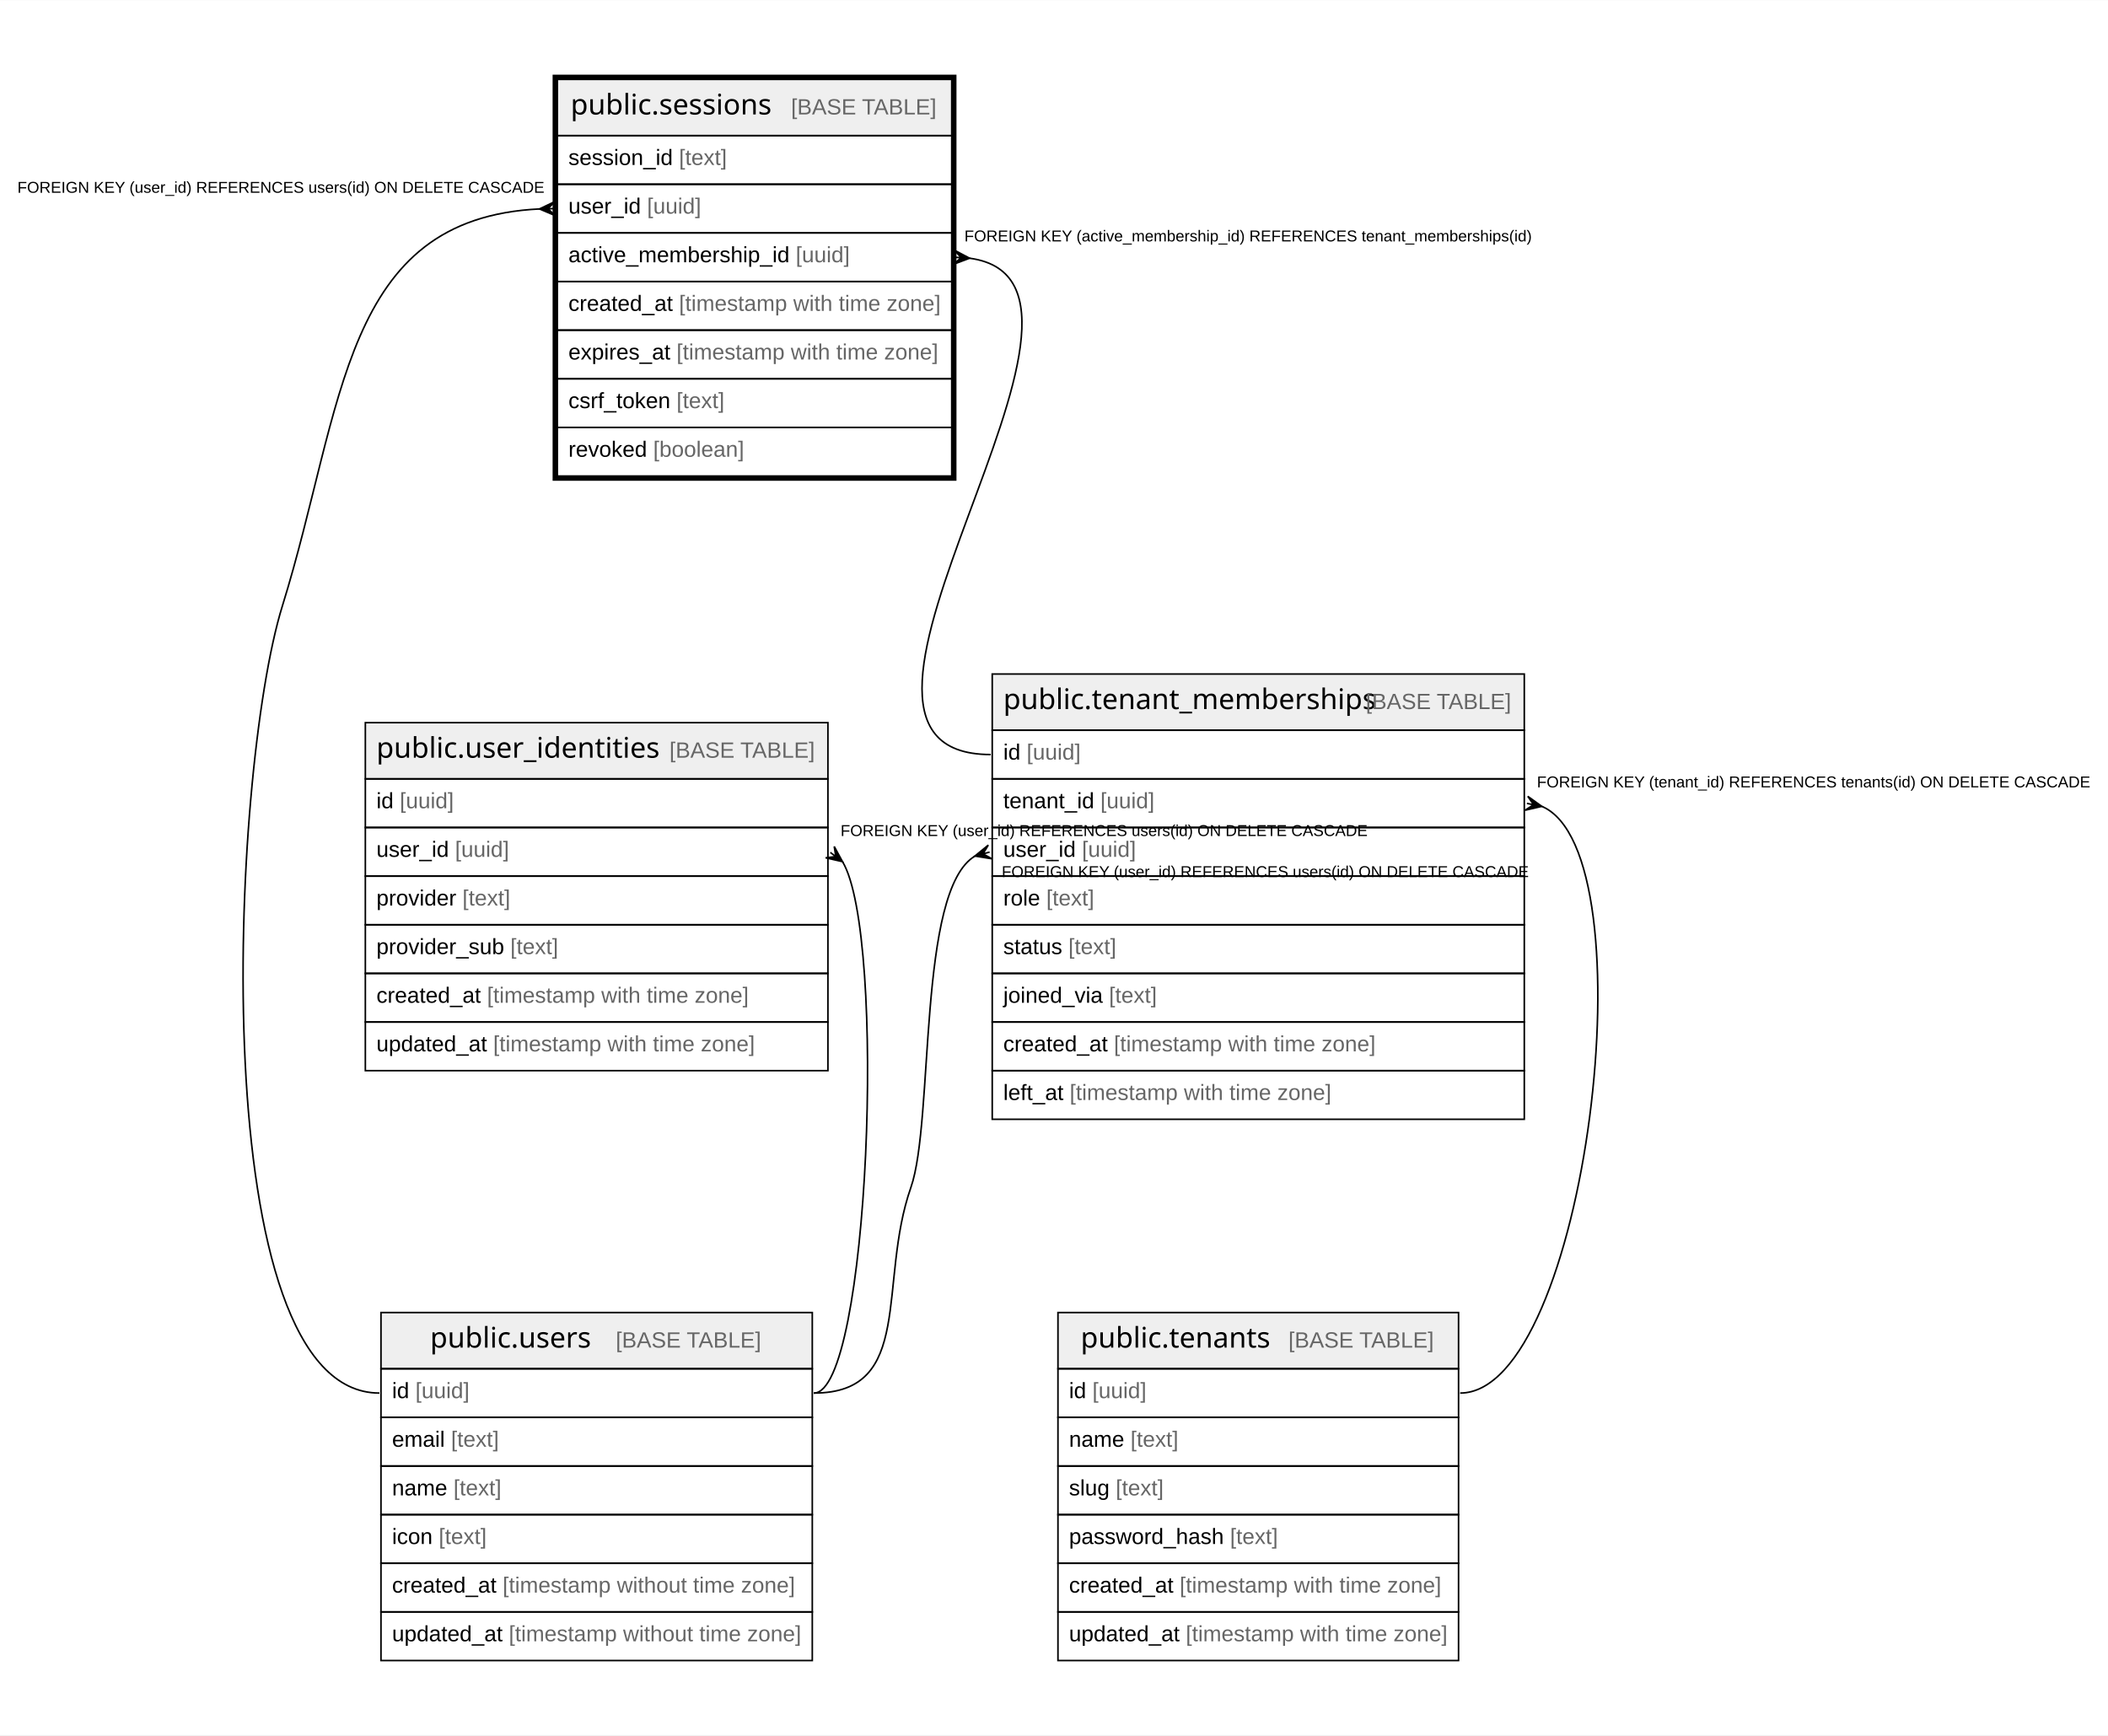
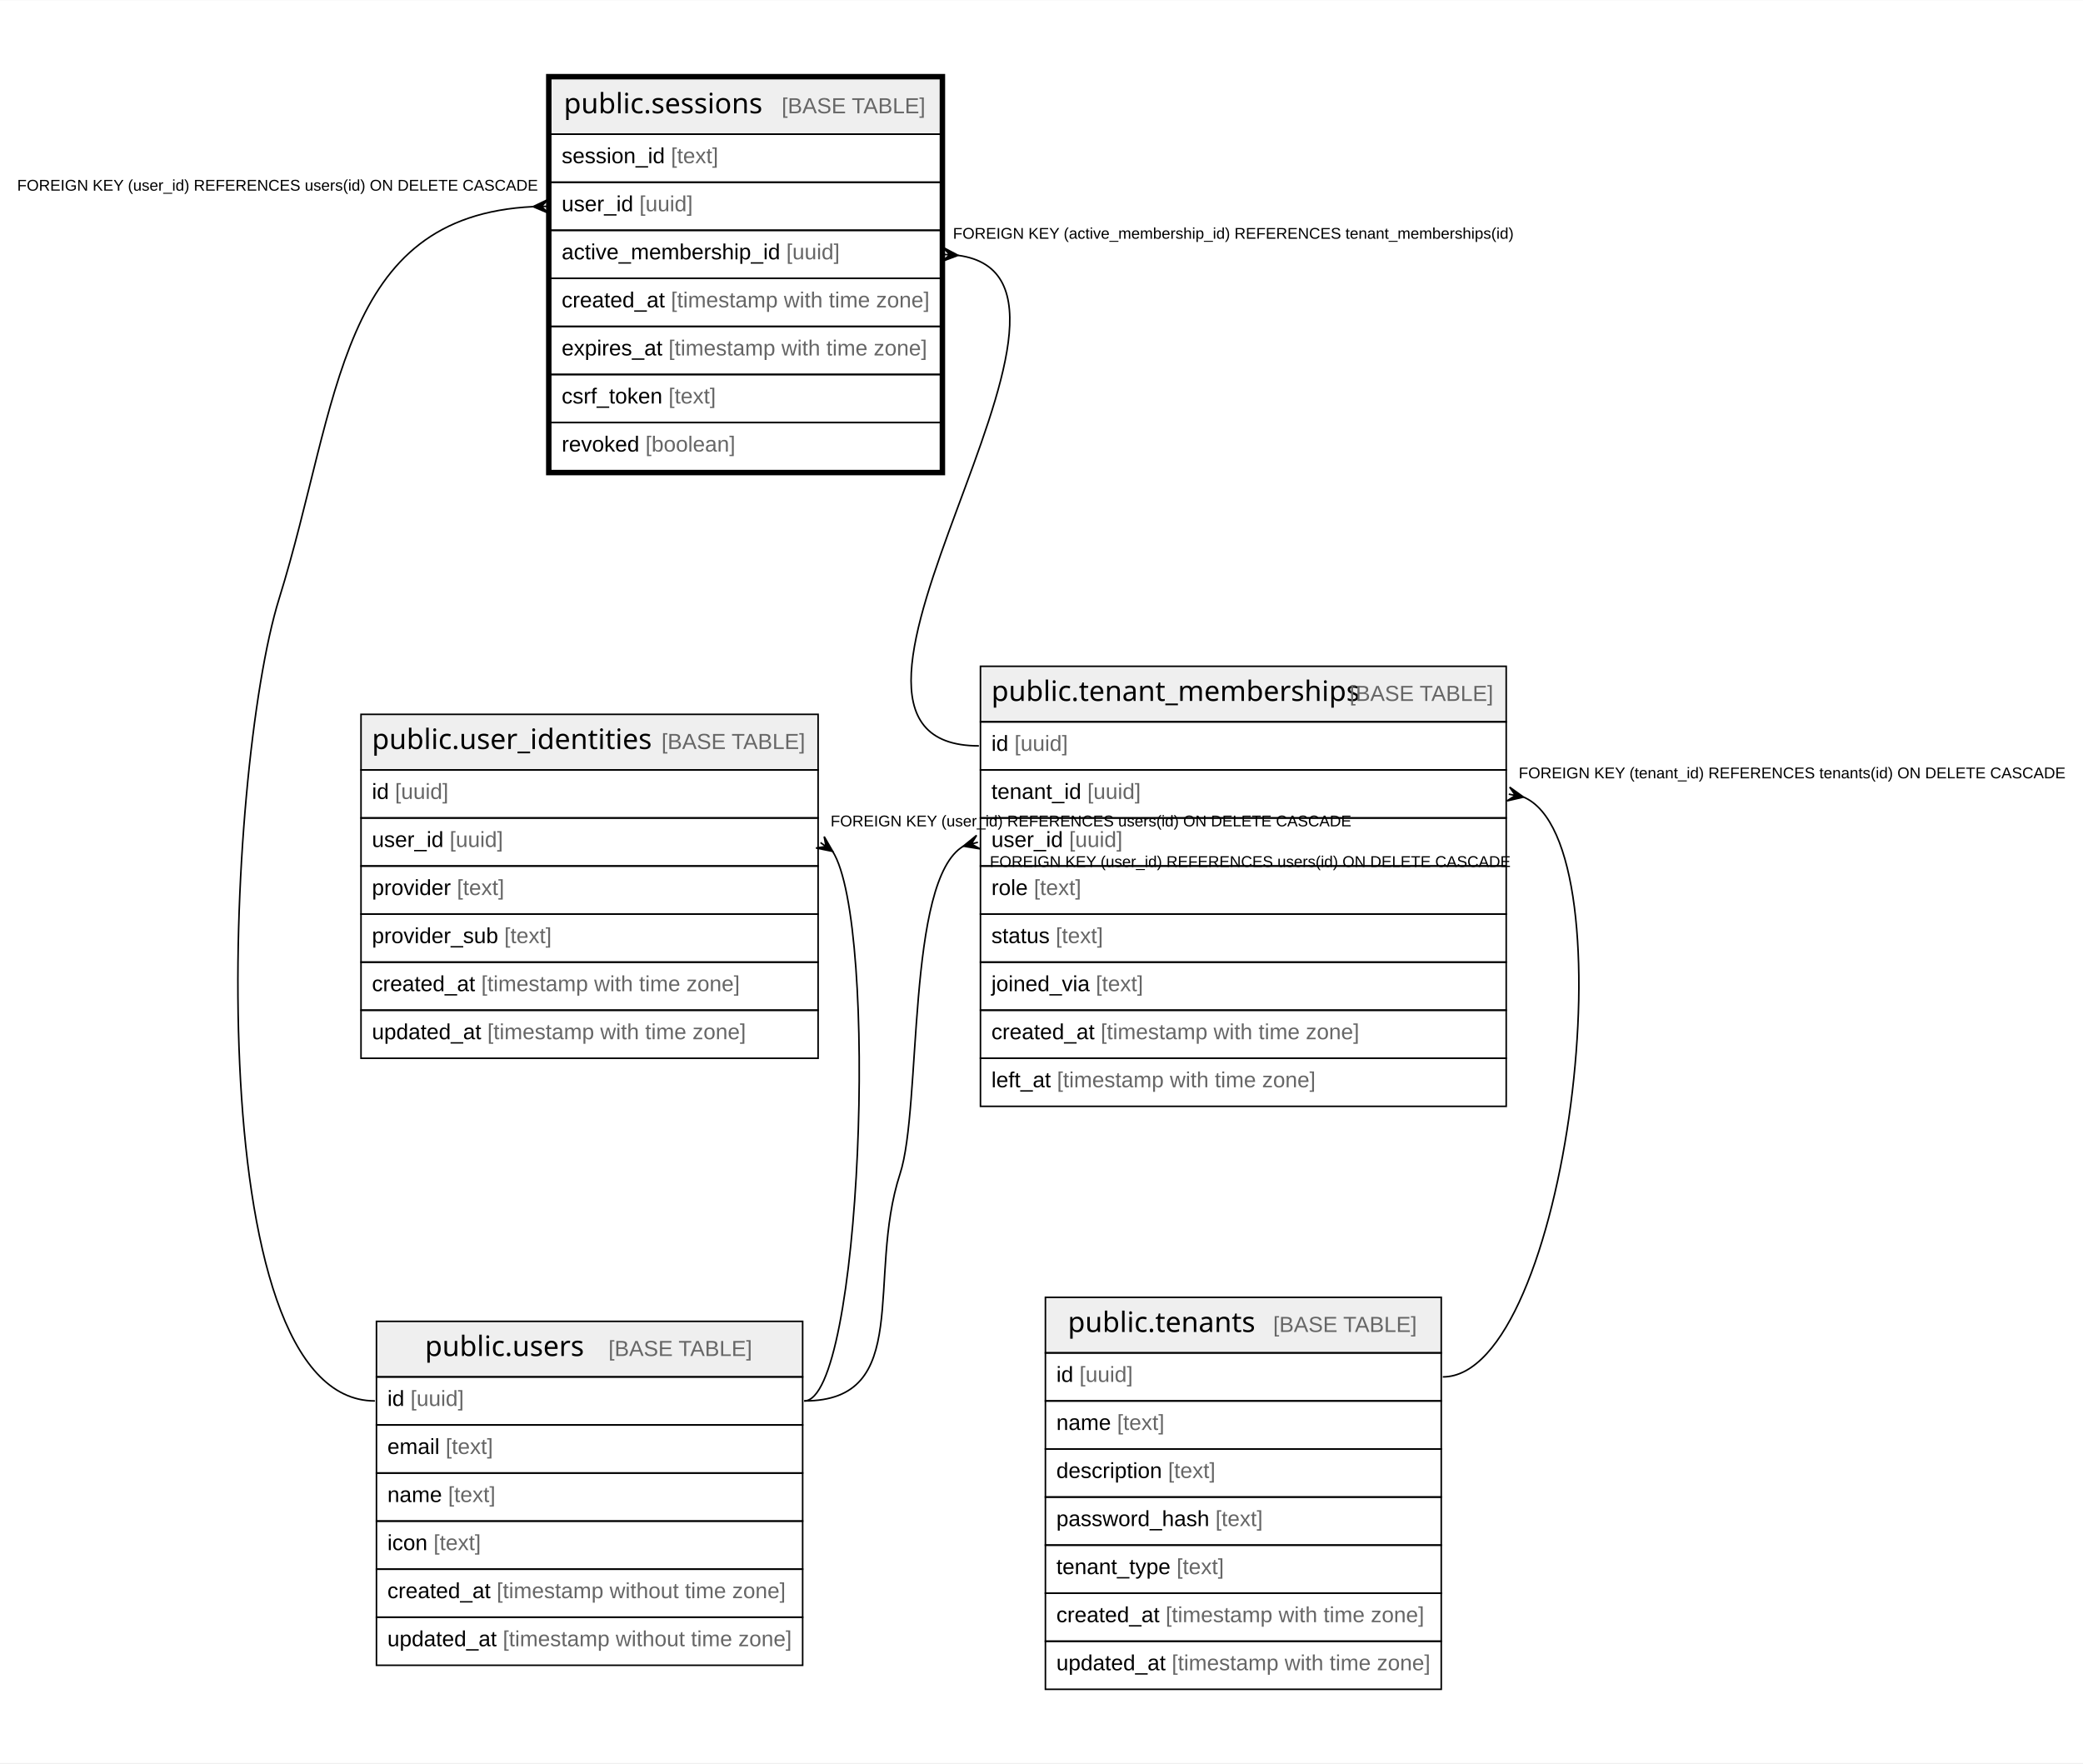
- <svg xmlns="http://www.w3.org/2000/svg" width="1335pt" height="1099pt" viewBox="0.00 0.00 1334.98 1098.80">
-   <g id="graph0" class="graph" transform="scale(1 1) rotate(0) translate(4 1094.8)">
-     <polygon fill="white" stroke="none" points="-4,4 -4,-1094.8 1330.98,-1094.8 1330.98,4 -4,4" />
+ <svg xmlns="http://www.w3.org/2000/svg" width="1335pt" height="1130pt" viewBox="0.00 0.00 1334.98 1129.60">
+   <g id="graph0" class="graph" transform="scale(1 1) rotate(0) translate(4 1125.6)">
+     <polygon fill="white" stroke="none" points="-4,4 -4,-1125.6 1330.98,-1125.6 1330.98,4 -4,4" />
    <g id="node1" class="node">
-       <polygon fill="#efefef" stroke="none" points="348.96,-1009 348.96,-1044.6 598.73,-1044.6 598.73,-1009 348.96,-1009" />
-       <polygon fill="none" stroke="black" points="348.96,-1009 348.96,-1044.6 598.73,-1044.6 598.73,-1009 348.96,-1009" />
-       <text text-anchor="start" x="357.35" y="-1022.4" font-family="Arial Bold" font-size="18.00">public.sessions</text>
-       <text text-anchor="start" x="465.85" y="-1022.4" font-family="Arial" font-size="14.00">    </text>
-       <text text-anchor="start" x="496.97" y="-1022.4" font-family="Arial" font-size="14.00" fill="#666666">[BASE TABLE]</text>
+       <polygon fill="#efefef" stroke="none" points="348.96,-1039.8 348.96,-1075.4 598.73,-1075.4 598.73,-1039.8 348.96,-1039.8" />
+       <polygon fill="none" stroke="black" points="348.96,-1039.8 348.96,-1075.4 598.73,-1075.4 598.73,-1039.8 348.96,-1039.8" />
+       <text text-anchor="start" x="357.35" y="-1053.2" font-family="Arial Bold" font-size="18.00">public.sessions</text>
+       <text text-anchor="start" x="465.85" y="-1053.2" font-family="Arial" font-size="14.00">    </text>
+       <text text-anchor="start" x="496.97" y="-1053.2" font-family="Arial" font-size="14.00" fill="#666666">[BASE TABLE]</text>
+       <polygon fill="none" stroke="black" points="348.96,-1009 348.96,-1039.8 598.73,-1039.8 598.73,-1009 348.96,-1009" />
+       <text text-anchor="start" x="355.96" y="-1021.2" font-family="Arial" font-size="14.00">session_id </text>
+       <text text-anchor="start" x="426" y="-1021.2" font-family="Arial" font-size="14.00" fill="#666666">[text]</text>
      <polygon fill="none" stroke="black" points="348.96,-978.2 348.96,-1009 598.73,-1009 598.73,-978.2 348.96,-978.2" />
-       <text text-anchor="start" x="355.96" y="-990.4" font-family="Arial" font-size="14.00">session_id </text>
-       <text text-anchor="start" x="426" y="-990.4" font-family="Arial" font-size="14.00" fill="#666666">[text]</text>
+       <text text-anchor="start" x="355.96" y="-990.4" font-family="Arial" font-size="14.00">user_id </text>
+       <text text-anchor="start" x="405.77" y="-990.4" font-family="Arial" font-size="14.00" fill="#666666">[uuid]</text>
      <polygon fill="none" stroke="black" points="348.96,-947.4 348.96,-978.2 598.73,-978.2 598.73,-947.4 348.96,-947.4" />
-       <text text-anchor="start" x="355.96" y="-959.6" font-family="Arial" font-size="14.00">user_id </text>
-       <text text-anchor="start" x="405.77" y="-959.6" font-family="Arial" font-size="14.00" fill="#666666">[uuid]</text>
+       <text text-anchor="start" x="355.96" y="-959.6" font-family="Arial" font-size="14.00">active_membership_id </text>
+       <text text-anchor="start" x="499.92" y="-959.6" font-family="Arial" font-size="14.00" fill="#666666">[uuid]</text>
      <polygon fill="none" stroke="black" points="348.96,-916.6 348.96,-947.4 598.73,-947.4 598.73,-916.6 348.96,-916.6" />
-       <text text-anchor="start" x="355.96" y="-928.8" font-family="Arial" font-size="14.00">active_membership_id </text>
-       <text text-anchor="start" x="499.92" y="-928.8" font-family="Arial" font-size="14.00" fill="#666666">[uuid]</text>
+       <text text-anchor="start" x="355.96" y="-928.8" font-family="Arial" font-size="14.00">created_at </text>
+       <text text-anchor="start" x="426.01" y="-928.8" font-family="Arial" font-size="14.00" fill="#666666">[timestamp with time zone]</text>
      <polygon fill="none" stroke="black" points="348.96,-885.8 348.96,-916.6 598.73,-916.6 598.73,-885.8 348.96,-885.8" />
-       <text text-anchor="start" x="355.96" y="-898" font-family="Arial" font-size="14.00">created_at </text>
-       <text text-anchor="start" x="426.01" y="-898" font-family="Arial" font-size="14.00" fill="#666666">[timestamp with time zone]</text>
+       <text text-anchor="start" x="355.96" y="-898" font-family="Arial" font-size="14.00">expires_at </text>
+       <text text-anchor="start" x="424.44" y="-898" font-family="Arial" font-size="14.00" fill="#666666">[timestamp with time zone]</text>
      <polygon fill="none" stroke="black" points="348.96,-855 348.96,-885.8 598.73,-885.8 598.73,-855 348.96,-855" />
-       <text text-anchor="start" x="355.96" y="-867.2" font-family="Arial" font-size="14.00">expires_at </text>
-       <text text-anchor="start" x="424.44" y="-867.2" font-family="Arial" font-size="14.00" fill="#666666">[timestamp with time zone]</text>
+       <text text-anchor="start" x="355.96" y="-867.2" font-family="Arial" font-size="14.00">csrf_token </text>
+       <text text-anchor="start" x="424.44" y="-867.2" font-family="Arial" font-size="14.00" fill="#666666">[text]</text>
      <polygon fill="none" stroke="black" points="348.96,-824.2 348.96,-855 598.73,-855 598.73,-824.2 348.96,-824.2" />
-       <text text-anchor="start" x="355.96" y="-836.4" font-family="Arial" font-size="14.00">csrf_token </text>
-       <text text-anchor="start" x="424.44" y="-836.4" font-family="Arial" font-size="14.00" fill="#666666">[text]</text>
-       <polygon fill="none" stroke="black" points="348.96,-793.4 348.96,-824.2 598.73,-824.2 598.73,-793.4 348.96,-793.4" />
-       <text text-anchor="start" x="355.96" y="-805.6" font-family="Arial" font-size="14.00">revoked </text>
-       <text text-anchor="start" x="409.66" y="-805.6" font-family="Arial" font-size="14.00" fill="#666666">[boolean]</text>
-       <polygon fill="none" stroke="black" stroke-width="3" points="347.46,-791.9 347.46,-1046.1 600.23,-1046.1 600.23,-791.9 347.46,-791.9" />
+       <text text-anchor="start" x="355.96" y="-836.4" font-family="Arial" font-size="14.00">revoked </text>
+       <text text-anchor="start" x="409.66" y="-836.4" font-family="Arial" font-size="14.00" fill="#666666">[boolean]</text>
+       <polygon fill="none" stroke="black" stroke-width="3" points="347.46,-822.7 347.46,-1076.9 600.23,-1076.9 600.23,-822.7 347.46,-822.7" />
    </g>
    <g id="node2" class="node">
-       <polygon fill="#efefef" stroke="none" points="237.27,-228 237.27,-263.6 510.42,-263.6 510.42,-228 237.27,-228" />
-       <polygon fill="none" stroke="black" points="237.27,-228 237.27,-263.6 510.42,-263.6 510.42,-228 237.27,-228" />
-       <text text-anchor="start" x="268.36" y="-241.4" font-family="Arial Bold" font-size="18.00">public.users</text>
-       <text text-anchor="start" x="354.84" y="-241.4" font-family="Arial" font-size="14.00">    </text>
-       <text text-anchor="start" x="385.96" y="-241.4" font-family="Arial" font-size="14.00" fill="#666666">[BASE TABLE]</text>
-       <polygon fill="none" stroke="black" points="237.27,-197.2 237.27,-228 510.42,-228 510.42,-197.2 237.27,-197.2" />
-       <text text-anchor="start" x="244.27" y="-209.4" font-family="Arial" font-size="14.00">id </text>
-       <text text-anchor="start" x="259.06" y="-209.4" font-family="Arial" font-size="14.00" fill="#666666">[uuid]</text>
-       <polygon fill="none" stroke="black" points="237.27,-166.4 237.27,-197.2 510.42,-197.2 510.42,-166.4 237.27,-166.4" />
-       <text text-anchor="start" x="244.27" y="-178.6" font-family="Arial" font-size="14.00">email </text>
-       <text text-anchor="start" x="281.62" y="-178.6" font-family="Arial" font-size="14.00" fill="#666666">[text]</text>
-       <polygon fill="none" stroke="black" points="237.27,-135.6 237.27,-166.4 510.42,-166.4 510.42,-135.6 237.27,-135.6" />
-       <text text-anchor="start" x="244.27" y="-147.8" font-family="Arial" font-size="14.00">name </text>
-       <text text-anchor="start" x="283.18" y="-147.8" font-family="Arial" font-size="14.00" fill="#666666">[text]</text>
-       <polygon fill="none" stroke="black" points="237.27,-104.8 237.27,-135.6 510.42,-135.6 510.42,-104.8 237.27,-104.8" />
-       <text text-anchor="start" x="244.27" y="-117" font-family="Arial" font-size="14.00">icon </text>
-       <text text-anchor="start" x="273.85" y="-117" font-family="Arial" font-size="14.00" fill="#666666">[text]</text>
-       <polygon fill="none" stroke="black" points="237.27,-74 237.27,-104.8 510.42,-104.8 510.42,-74 237.27,-74" />
-       <text text-anchor="start" x="244.27" y="-86.2" font-family="Arial" font-size="14.00">created_at </text>
-       <text text-anchor="start" x="314.32" y="-86.2" font-family="Arial" font-size="14.00" fill="#666666">[timestamp without time zone]</text>
-       <polygon fill="none" stroke="black" points="237.27,-43.2 237.27,-74 510.42,-74 510.42,-43.2 237.27,-43.2" />
-       <text text-anchor="start" x="244.27" y="-55.4" font-family="Arial" font-size="14.00">updated_at </text>
-       <text text-anchor="start" x="318.23" y="-55.4" font-family="Arial" font-size="14.00" fill="#666666">[timestamp without time zone]</text>
+       <polygon fill="#efefef" stroke="none" points="237.27,-243.4 237.27,-279 510.42,-279 510.42,-243.4 237.27,-243.4" />
+       <polygon fill="none" stroke="black" points="237.27,-243.4 237.27,-279 510.42,-279 510.42,-243.4 237.27,-243.4" />
+       <text text-anchor="start" x="268.36" y="-256.8" font-family="Arial Bold" font-size="18.00">public.users</text>
+       <text text-anchor="start" x="354.84" y="-256.8" font-family="Arial" font-size="14.00">    </text>
+       <text text-anchor="start" x="385.96" y="-256.8" font-family="Arial" font-size="14.00" fill="#666666">[BASE TABLE]</text>
+       <polygon fill="none" stroke="black" points="237.27,-212.6 237.27,-243.4 510.42,-243.4 510.42,-212.6 237.27,-212.6" />
+       <text text-anchor="start" x="244.27" y="-224.8" font-family="Arial" font-size="14.00">id </text>
+       <text text-anchor="start" x="259.06" y="-224.8" font-family="Arial" font-size="14.00" fill="#666666">[uuid]</text>
+       <polygon fill="none" stroke="black" points="237.27,-181.8 237.27,-212.6 510.42,-212.6 510.42,-181.8 237.27,-181.8" />
+       <text text-anchor="start" x="244.27" y="-194" font-family="Arial" font-size="14.00">email </text>
+       <text text-anchor="start" x="281.62" y="-194" font-family="Arial" font-size="14.00" fill="#666666">[text]</text>
+       <polygon fill="none" stroke="black" points="237.27,-151 237.27,-181.8 510.42,-181.8 510.42,-151 237.27,-151" />
+       <text text-anchor="start" x="244.27" y="-163.2" font-family="Arial" font-size="14.00">name </text>
+       <text text-anchor="start" x="283.18" y="-163.2" font-family="Arial" font-size="14.00" fill="#666666">[text]</text>
+       <polygon fill="none" stroke="black" points="237.27,-120.2 237.27,-151 510.42,-151 510.42,-120.2 237.27,-120.2" />
+       <text text-anchor="start" x="244.27" y="-132.4" font-family="Arial" font-size="14.00">icon </text>
+       <text text-anchor="start" x="273.85" y="-132.4" font-family="Arial" font-size="14.00" fill="#666666">[text]</text>
+       <polygon fill="none" stroke="black" points="237.27,-89.4 237.27,-120.2 510.42,-120.2 510.42,-89.4 237.27,-89.4" />
+       <text text-anchor="start" x="244.27" y="-101.6" font-family="Arial" font-size="14.00">created_at </text>
+       <text text-anchor="start" x="314.32" y="-101.6" font-family="Arial" font-size="14.00" fill="#666666">[timestamp without time zone]</text>
+       <polygon fill="none" stroke="black" points="237.27,-58.6 237.27,-89.4 510.42,-89.4 510.42,-58.6 237.27,-58.6" />
+       <text text-anchor="start" x="244.27" y="-70.8" font-family="Arial" font-size="14.00">updated_at </text>
+       <text text-anchor="start" x="318.23" y="-70.8" font-family="Arial" font-size="14.00" fill="#666666">[timestamp without time zone]</text>
    </g>
    <g id="edge1" class="edge">
-       <path fill="none" stroke="black" d="M337.89,-962.57C212.34,-956.6 214.11,-837.53 174.85,-711.2 141.71,-604.59 124.64,-212.6 236.27,-212.6" />
-       <polygon fill="black" stroke="black" points="337.63,-962.56 347.52,-967.29 342.96,-962.68 347.29,-962.78 347.29,-962.78 347.29,-962.78 342.96,-962.68 347.73,-958.29 337.63,-962.56" />
-       <text text-anchor="start" x="7" y="-972.8" font-family="Arial" font-size="10.00">FOREIGN KEY (user_id) REFERENCES users(id) ON DELETE CASCADE</text>
+       <path fill="none" stroke="black" d="M337.89,-993.37C212.34,-987.4 214.11,-868.33 174.85,-742 140.7,-632.15 121.24,-228 236.27,-228" />
+       <polygon fill="black" stroke="black" points="337.63,-993.36 347.52,-998.09 342.96,-993.48 347.29,-993.58 347.29,-993.58 347.29,-993.58 342.96,-993.48 347.73,-989.09 337.63,-993.36" />
+       <text text-anchor="start" x="7" y="-1003.6" font-family="Arial" font-size="10.00">FOREIGN KEY (user_id) REFERENCES users(id) ON DELETE CASCADE</text>
    </g>
    <g id="node4" class="node">
-       <polygon fill="#efefef" stroke="none" points="624.37,-632.4 624.37,-668 961.32,-668 961.32,-632.4 624.37,-632.4" />
-       <polygon fill="none" stroke="black" points="624.37,-632.4 624.37,-668 961.32,-668 961.32,-632.4 624.37,-632.4" />
-       <text text-anchor="start" x="631.37" y="-645.8" font-family="Arial Bold" font-size="18.00">public.tenant_memberships</text>
-       <text text-anchor="start" x="829.83" y="-645.8" font-family="Arial" font-size="14.00">    </text>
-       <text text-anchor="start" x="860.95" y="-645.8" font-family="Arial" font-size="14.00" fill="#666666">[BASE TABLE]</text>
+       <polygon fill="#efefef" stroke="none" points="624.37,-663.2 624.37,-698.8 961.32,-698.8 961.32,-663.2 624.37,-663.2" />
+       <polygon fill="none" stroke="black" points="624.37,-663.2 624.37,-698.8 961.32,-698.8 961.32,-663.2 624.37,-663.2" />
+       <text text-anchor="start" x="631.37" y="-676.6" font-family="Arial Bold" font-size="18.00">public.tenant_memberships</text>
+       <text text-anchor="start" x="829.83" y="-676.6" font-family="Arial" font-size="14.00">    </text>
+       <text text-anchor="start" x="860.95" y="-676.6" font-family="Arial" font-size="14.00" fill="#666666">[BASE TABLE]</text>
+       <polygon fill="none" stroke="black" points="624.37,-632.4 624.37,-663.2 961.32,-663.2 961.32,-632.4 624.37,-632.4" />
+       <text text-anchor="start" x="631.37" y="-644.6" font-family="Arial" font-size="14.00">id </text>
+       <text text-anchor="start" x="646.16" y="-644.6" font-family="Arial" font-size="14.00" fill="#666666">[uuid]</text>
      <polygon fill="none" stroke="black" points="624.37,-601.6 624.37,-632.4 961.32,-632.4 961.32,-601.6 624.37,-601.6" />
-       <text text-anchor="start" x="631.37" y="-613.8" font-family="Arial" font-size="14.00">id </text>
-       <text text-anchor="start" x="646.16" y="-613.8" font-family="Arial" font-size="14.00" fill="#666666">[uuid]</text>
+       <text text-anchor="start" x="631.37" y="-613.8" font-family="Arial" font-size="14.00">tenant_id </text>
+       <text text-anchor="start" x="692.87" y="-613.8" font-family="Arial" font-size="14.00" fill="#666666">[uuid]</text>
      <polygon fill="none" stroke="black" points="624.37,-570.8 624.37,-601.6 961.32,-601.6 961.32,-570.8 624.37,-570.8" />
-       <text text-anchor="start" x="631.37" y="-583" font-family="Arial" font-size="14.00">tenant_id </text>
-       <text text-anchor="start" x="692.87" y="-583" font-family="Arial" font-size="14.00" fill="#666666">[uuid]</text>
+       <text text-anchor="start" x="631.37" y="-583" font-family="Arial" font-size="14.00">user_id </text>
+       <text text-anchor="start" x="681.18" y="-583" font-family="Arial" font-size="14.00" fill="#666666">[uuid]</text>
      <polygon fill="none" stroke="black" points="624.37,-540 624.37,-570.8 961.32,-570.8 961.32,-540 624.37,-540" />
-       <text text-anchor="start" x="631.37" y="-552.2" font-family="Arial" font-size="14.00">user_id </text>
-       <text text-anchor="start" x="681.18" y="-552.2" font-family="Arial" font-size="14.00" fill="#666666">[uuid]</text>
+       <text text-anchor="start" x="631.37" y="-552.2" font-family="Arial" font-size="14.00">role </text>
+       <text text-anchor="start" x="658.61" y="-552.2" font-family="Arial" font-size="14.00" fill="#666666">[text]</text>
      <polygon fill="none" stroke="black" points="624.37,-509.2 624.37,-540 961.32,-540 961.32,-509.2 624.37,-509.2" />
-       <text text-anchor="start" x="631.37" y="-521.4" font-family="Arial" font-size="14.00">role </text>
-       <text text-anchor="start" x="658.61" y="-521.4" font-family="Arial" font-size="14.00" fill="#666666">[text]</text>
+       <text text-anchor="start" x="631.37" y="-521.4" font-family="Arial" font-size="14.00">status </text>
+       <text text-anchor="start" x="672.61" y="-521.4" font-family="Arial" font-size="14.00" fill="#666666">[text]</text>
      <polygon fill="none" stroke="black" points="624.37,-478.4 624.37,-509.2 961.32,-509.2 961.32,-478.4 624.37,-478.4" />
-       <text text-anchor="start" x="631.37" y="-490.6" font-family="Arial" font-size="14.00">status </text>
-       <text text-anchor="start" x="672.61" y="-490.6" font-family="Arial" font-size="14.00" fill="#666666">[text]</text>
+       <text text-anchor="start" x="631.37" y="-490.6" font-family="Arial" font-size="14.00">joined_via </text>
+       <text text-anchor="start" x="698.31" y="-490.6" font-family="Arial" font-size="14.00" fill="#666666">[text]</text>
      <polygon fill="none" stroke="black" points="624.37,-447.6 624.37,-478.4 961.32,-478.4 961.32,-447.6 624.37,-447.6" />
-       <text text-anchor="start" x="631.37" y="-459.8" font-family="Arial" font-size="14.00">joined_via </text>
-       <text text-anchor="start" x="698.31" y="-459.8" font-family="Arial" font-size="14.00" fill="#666666">[text]</text>
+       <text text-anchor="start" x="631.37" y="-459.8" font-family="Arial" font-size="14.00">created_at </text>
+       <text text-anchor="start" x="701.42" y="-459.8" font-family="Arial" font-size="14.00" fill="#666666">[timestamp with time zone]</text>
      <polygon fill="none" stroke="black" points="624.37,-416.8 624.37,-447.6 961.32,-447.6 961.32,-416.8 624.37,-416.8" />
-       <text text-anchor="start" x="631.37" y="-429" font-family="Arial" font-size="14.00">created_at </text>
-       <text text-anchor="start" x="701.42" y="-429" font-family="Arial" font-size="14.00" fill="#666666">[timestamp with time zone]</text>
-       <polygon fill="none" stroke="black" points="624.37,-386 624.37,-416.8 961.32,-416.8 961.32,-386 624.37,-386" />
-       <text text-anchor="start" x="631.37" y="-398.2" font-family="Arial" font-size="14.00">left_at </text>
-       <text text-anchor="start" x="673.4" y="-398.2" font-family="Arial" font-size="14.00" fill="#666666">[timestamp with time zone]</text>
+       <text text-anchor="start" x="631.37" y="-429" font-family="Arial" font-size="14.00">left_at </text>
+       <text text-anchor="start" x="673.4" y="-429" font-family="Arial" font-size="14.00" fill="#666666">[timestamp with time zone]</text>
    </g>
    <g id="edge4" class="edge">
-       <path fill="none" stroke="black" d="M610.02,-931.35C726.84,-915.61 486.68,-617 623.37,-617" />
-       <polygon fill="black" stroke="black" points="610.05,-931.35 599.78,-927.49 604.72,-931.69 600.4,-931.96 600.4,-931.96 600.4,-931.96 604.72,-931.69 600.35,-936.47 610.05,-931.35" />
-       <text text-anchor="start" x="606.73" y="-942" font-family="Arial" font-size="10.00">FOREIGN KEY (active_membership_id) REFERENCES tenant_memberships(id)</text>
+       <path fill="none" stroke="black" d="M610.02,-962.15C726.84,-946.41 486.68,-647.8 623.37,-647.8" />
+       <polygon fill="black" stroke="black" points="610.05,-962.15 599.78,-958.29 604.72,-962.49 600.4,-962.76 600.4,-962.76 600.4,-962.76 604.72,-962.49 600.35,-967.27 610.05,-962.15" />
+       <text text-anchor="start" x="606.73" y="-972.8" font-family="Arial" font-size="10.00">FOREIGN KEY (active_membership_id) REFERENCES tenant_memberships(id)</text>
    </g>
    <g id="node3" class="node">
-       <polygon fill="#efefef" stroke="none" points="227.37,-601.6 227.37,-637.2 520.32,-637.2 520.32,-601.6 227.37,-601.6" />
-       <polygon fill="none" stroke="black" points="227.37,-601.6 227.37,-637.2 520.32,-637.2 520.32,-601.6 227.37,-601.6" />
-       <text text-anchor="start" x="234.37" y="-615" font-family="Arial Bold" font-size="18.00">public.user_identities</text>
-       <text text-anchor="start" x="388.83" y="-615" font-family="Arial" font-size="14.00">    </text>
-       <text text-anchor="start" x="419.95" y="-615" font-family="Arial" font-size="14.00" fill="#666666">[BASE TABLE]</text>
+       <polygon fill="#efefef" stroke="none" points="227.37,-632.4 227.37,-668 520.32,-668 520.32,-632.4 227.37,-632.4" />
+       <polygon fill="none" stroke="black" points="227.37,-632.4 227.37,-668 520.32,-668 520.32,-632.4 227.37,-632.4" />
+       <text text-anchor="start" x="234.37" y="-645.8" font-family="Arial Bold" font-size="18.00">public.user_identities</text>
+       <text text-anchor="start" x="388.83" y="-645.8" font-family="Arial" font-size="14.00">    </text>
+       <text text-anchor="start" x="419.95" y="-645.8" font-family="Arial" font-size="14.00" fill="#666666">[BASE TABLE]</text>
+       <polygon fill="none" stroke="black" points="227.37,-601.6 227.37,-632.4 520.32,-632.4 520.32,-601.6 227.37,-601.6" />
+       <text text-anchor="start" x="234.37" y="-613.8" font-family="Arial" font-size="14.00">id </text>
+       <text text-anchor="start" x="249.15" y="-613.8" font-family="Arial" font-size="14.00" fill="#666666">[uuid]</text>
      <polygon fill="none" stroke="black" points="227.37,-570.8 227.37,-601.6 520.32,-601.6 520.32,-570.8 227.37,-570.8" />
-       <text text-anchor="start" x="234.37" y="-583" font-family="Arial" font-size="14.00">id </text>
-       <text text-anchor="start" x="249.15" y="-583" font-family="Arial" font-size="14.00" fill="#666666">[uuid]</text>
+       <text text-anchor="start" x="234.37" y="-583" font-family="Arial" font-size="14.00">user_id </text>
+       <text text-anchor="start" x="284.17" y="-583" font-family="Arial" font-size="14.00" fill="#666666">[uuid]</text>
      <polygon fill="none" stroke="black" points="227.37,-540 227.37,-570.8 520.32,-570.8 520.32,-540 227.37,-540" />
-       <text text-anchor="start" x="234.37" y="-552.2" font-family="Arial" font-size="14.00">user_id </text>
-       <text text-anchor="start" x="284.17" y="-552.2" font-family="Arial" font-size="14.00" fill="#666666">[uuid]</text>
+       <text text-anchor="start" x="234.37" y="-552.2" font-family="Arial" font-size="14.00">provider </text>
+       <text text-anchor="start" x="288.84" y="-552.2" font-family="Arial" font-size="14.00" fill="#666666">[text]</text>
      <polygon fill="none" stroke="black" points="227.37,-509.2 227.37,-540 520.32,-540 520.32,-509.2 227.37,-509.2" />
-       <text text-anchor="start" x="234.37" y="-521.4" font-family="Arial" font-size="14.00">provider </text>
-       <text text-anchor="start" x="288.84" y="-521.4" font-family="Arial" font-size="14.00" fill="#666666">[text]</text>
+       <text text-anchor="start" x="234.37" y="-521.4" font-family="Arial" font-size="14.00">provider_sub </text>
+       <text text-anchor="start" x="319.19" y="-521.4" font-family="Arial" font-size="14.00" fill="#666666">[text]</text>
      <polygon fill="none" stroke="black" points="227.37,-478.4 227.37,-509.2 520.32,-509.2 520.32,-478.4 227.37,-478.4" />
-       <text text-anchor="start" x="234.37" y="-490.6" font-family="Arial" font-size="14.00">provider_sub </text>
-       <text text-anchor="start" x="319.19" y="-490.6" font-family="Arial" font-size="14.00" fill="#666666">[text]</text>
+       <text text-anchor="start" x="234.37" y="-490.6" font-family="Arial" font-size="14.00">created_at </text>
+       <text text-anchor="start" x="304.42" y="-490.6" font-family="Arial" font-size="14.00" fill="#666666">[timestamp with time zone]</text>
      <polygon fill="none" stroke="black" points="227.37,-447.6 227.37,-478.4 520.32,-478.4 520.32,-447.6 227.37,-447.6" />
-       <text text-anchor="start" x="234.37" y="-459.8" font-family="Arial" font-size="14.00">created_at </text>
-       <text text-anchor="start" x="304.42" y="-459.8" font-family="Arial" font-size="14.00" fill="#666666">[timestamp with time zone]</text>
-       <polygon fill="none" stroke="black" points="227.37,-416.8 227.37,-447.6 520.32,-447.6 520.32,-416.8 227.37,-416.8" />
-       <text text-anchor="start" x="234.37" y="-429" font-family="Arial" font-size="14.00">updated_at </text>
-       <text text-anchor="start" x="308.33" y="-429" font-family="Arial" font-size="14.00" fill="#666666">[timestamp with time zone]</text>
+       <text text-anchor="start" x="234.37" y="-459.8" font-family="Arial" font-size="14.00">updated_at </text>
+       <text text-anchor="start" x="308.33" y="-459.8" font-family="Arial" font-size="14.00" fill="#666666">[timestamp with time zone]</text>
    </g>
    <g id="edge2" class="edge">
-       <path fill="none" stroke="black" d="M529.56,-549.16C557.66,-502.7 546.47,-212.6 511.42,-212.6" />
-       <polygon fill="black" stroke="black" points="529.56,-549.16 518.87,-551.61 525.31,-552.38 521.86,-555 521.86,-555 521.86,-555 525.31,-552.38 524.31,-558.79 529.56,-549.16" />
-       <text text-anchor="start" x="528.32" y="-565.4" font-family="Arial" font-size="10.00">FOREIGN KEY (user_id) REFERENCES users(id) ON DELETE CASCADE</text>
+       <path fill="none" stroke="black" d="M529.57,-580.28C559.46,-533.71 548.2,-228 511.42,-228" />
+       <polygon fill="black" stroke="black" points="529.72,-580.17 518.97,-582.35 525.39,-583.28 521.87,-585.81 521.87,-585.81 521.87,-585.81 525.39,-583.28 524.22,-589.66 529.72,-580.17" />
+       <text text-anchor="start" x="528.32" y="-596.2" font-family="Arial" font-size="10.00">FOREIGN KEY (user_id) REFERENCES users(id) ON DELETE CASCADE</text>
    </g>
    <g id="edge3" class="edge">
-       <path fill="none" stroke="black" d="M613.56,-552.76C576.74,-531.31 587.71,-385.23 572.85,-342.8 551.68,-282.42 575.4,-212.6 511.42,-212.6" />
-       <polygon fill="black" stroke="black" points="613.39,-552.72 621.88,-559.66 618.54,-554.1 622.73,-555.23 622.73,-555.23 622.73,-555.23 618.54,-554.1 624.22,-550.97 613.39,-552.72" />
-       <text text-anchor="start" x="630.37" y="-539.4" font-family="Arial" font-size="10.00">FOREIGN KEY (user_id) REFERENCES users(id) ON DELETE CASCADE</text>
+       <path fill="none" stroke="black" d="M613.54,-583.57C576.61,-562.16 586.83,-416.33 572.85,-373.6 551,-306.85 581.65,-228 511.42,-228" />
+       <polygon fill="black" stroke="black" points="613.39,-583.53 621.88,-590.46 618.54,-584.91 622.73,-586.03 622.73,-586.03 622.73,-586.03 618.54,-584.91 624.21,-581.77 613.39,-583.53" />
+       <text text-anchor="start" x="630.37" y="-570.2" font-family="Arial" font-size="10.00">FOREIGN KEY (user_id) REFERENCES users(id) ON DELETE CASCADE</text>
    </g>
    <g id="node5" class="node">
-       <polygon fill="#efefef" stroke="none" points="666,-228 666,-263.6 919.69,-263.6 919.69,-228 666,-228" />
-       <polygon fill="none" stroke="black" points="666,-228 666,-263.6 919.69,-263.6 919.69,-228 666,-228" />
-       <text text-anchor="start" x="680.36" y="-241.4" font-family="Arial Bold" font-size="18.00">public.tenants</text>
-       <text text-anchor="start" x="780.84" y="-241.4" font-family="Arial" font-size="14.00">    </text>
-       <text text-anchor="start" x="811.96" y="-241.4" font-family="Arial" font-size="14.00" fill="#666666">[BASE TABLE]</text>
+       <polygon fill="#efefef" stroke="none" points="666,-258.8 666,-294.4 919.69,-294.4 919.69,-258.8 666,-258.8" />
+       <polygon fill="none" stroke="black" points="666,-258.8 666,-294.4 919.69,-294.4 919.69,-258.8 666,-258.8" />
+       <text text-anchor="start" x="680.36" y="-272.2" font-family="Arial Bold" font-size="18.00">public.tenants</text>
+       <text text-anchor="start" x="780.84" y="-272.2" font-family="Arial" font-size="14.00">    </text>
+       <text text-anchor="start" x="811.96" y="-272.2" font-family="Arial" font-size="14.00" fill="#666666">[BASE TABLE]</text>
+       <polygon fill="none" stroke="black" points="666,-228 666,-258.8 919.69,-258.8 919.69,-228 666,-228" />
+       <text text-anchor="start" x="673" y="-240.2" font-family="Arial" font-size="14.00">id </text>
+       <text text-anchor="start" x="687.79" y="-240.2" font-family="Arial" font-size="14.00" fill="#666666">[uuid]</text>
      <polygon fill="none" stroke="black" points="666,-197.2 666,-228 919.69,-228 919.69,-197.2 666,-197.2" />
-       <text text-anchor="start" x="673" y="-209.4" font-family="Arial" font-size="14.00">id </text>
-       <text text-anchor="start" x="687.79" y="-209.4" font-family="Arial" font-size="14.00" fill="#666666">[uuid]</text>
+       <text text-anchor="start" x="673" y="-209.4" font-family="Arial" font-size="14.00">name </text>
+       <text text-anchor="start" x="711.92" y="-209.4" font-family="Arial" font-size="14.00" fill="#666666">[text]</text>
      <polygon fill="none" stroke="black" points="666,-166.4 666,-197.2 919.69,-197.2 919.69,-166.4 666,-166.4" />
-       <text text-anchor="start" x="673" y="-178.6" font-family="Arial" font-size="14.00">name </text>
-       <text text-anchor="start" x="711.92" y="-178.6" font-family="Arial" font-size="14.00" fill="#666666">[text]</text>
+       <text text-anchor="start" x="673" y="-178.6" font-family="Arial" font-size="14.00">description </text>
+       <text text-anchor="start" x="744.6" y="-178.6" font-family="Arial" font-size="14.00" fill="#666666">[text]</text>
      <polygon fill="none" stroke="black" points="666,-135.6 666,-166.4 919.69,-166.4 919.69,-135.6 666,-135.6" />
-       <text text-anchor="start" x="673" y="-147.8" font-family="Arial" font-size="14.00">slug </text>
-       <text text-anchor="start" x="702.58" y="-147.8" font-family="Arial" font-size="14.00" fill="#666666">[text]</text>
+       <text text-anchor="start" x="673" y="-147.8" font-family="Arial" font-size="14.00">password_hash </text>
+       <text text-anchor="start" x="774.96" y="-147.8" font-family="Arial" font-size="14.00" fill="#666666">[text]</text>
      <polygon fill="none" stroke="black" points="666,-104.8 666,-135.6 919.69,-135.6 919.69,-104.8 666,-104.8" />
-       <text text-anchor="start" x="673" y="-117" font-family="Arial" font-size="14.00">password_hash </text>
-       <text text-anchor="start" x="774.96" y="-117" font-family="Arial" font-size="14.00" fill="#666666">[text]</text>
+       <text text-anchor="start" x="673" y="-117" font-family="Arial" font-size="14.00">tenant_type </text>
+       <text text-anchor="start" x="750.07" y="-117" font-family="Arial" font-size="14.00" fill="#666666">[text]</text>
      <polygon fill="none" stroke="black" points="666,-74 666,-104.8 919.69,-104.8 919.69,-74 666,-74" />
      <text text-anchor="start" x="673" y="-86.2" font-family="Arial" font-size="14.00">created_at </text>
      <text text-anchor="start" x="743.05" y="-86.2" font-family="Arial" font-size="14.00" fill="#666666">[timestamp with time zone]</text>
      <polygon fill="none" stroke="black" points="666,-43.2 666,-74 919.69,-74 919.69,-43.2 666,-43.2" />
      <text text-anchor="start" x="673" y="-55.4" font-family="Arial" font-size="14.00">updated_at </text>
      <text text-anchor="start" x="746.96" y="-55.4" font-family="Arial" font-size="14.00" fill="#666666">[timestamp with time zone]</text>
    </g>
    <g id="edge5" class="edge">
-       <path fill="none" stroke="black" d="M972.4,-584.19C1042.2,-554.78 1000.63,-212.6 920.69,-212.6" />
-       <polygon fill="black" stroke="black" points="972.45,-584.18 961.77,-581.72 967.22,-585.22 962.97,-586.07 962.97,-586.07 962.97,-586.07 967.22,-585.22 963.53,-590.55 972.45,-584.18" />
-       <text text-anchor="start" x="969.32" y="-596.2" font-family="Arial" font-size="10.00">FOREIGN KEY (tenant_id) REFERENCES tenants(id) ON DELETE CASCADE</text>
+       <path fill="none" stroke="black" d="M972.4,-614.99C1042.2,-585.58 1000.63,-243.4 920.69,-243.4" />
+       <polygon fill="black" stroke="black" points="972.45,-614.98 961.77,-612.52 967.22,-616.02 962.97,-616.87 962.97,-616.87 962.97,-616.87 967.22,-616.02 963.53,-621.35 972.45,-614.98" />
+       <text text-anchor="start" x="969.32" y="-627" font-family="Arial" font-size="10.00">FOREIGN KEY (tenant_id) REFERENCES tenants(id) ON DELETE CASCADE</text>
    </g>
  </g>
</svg>
